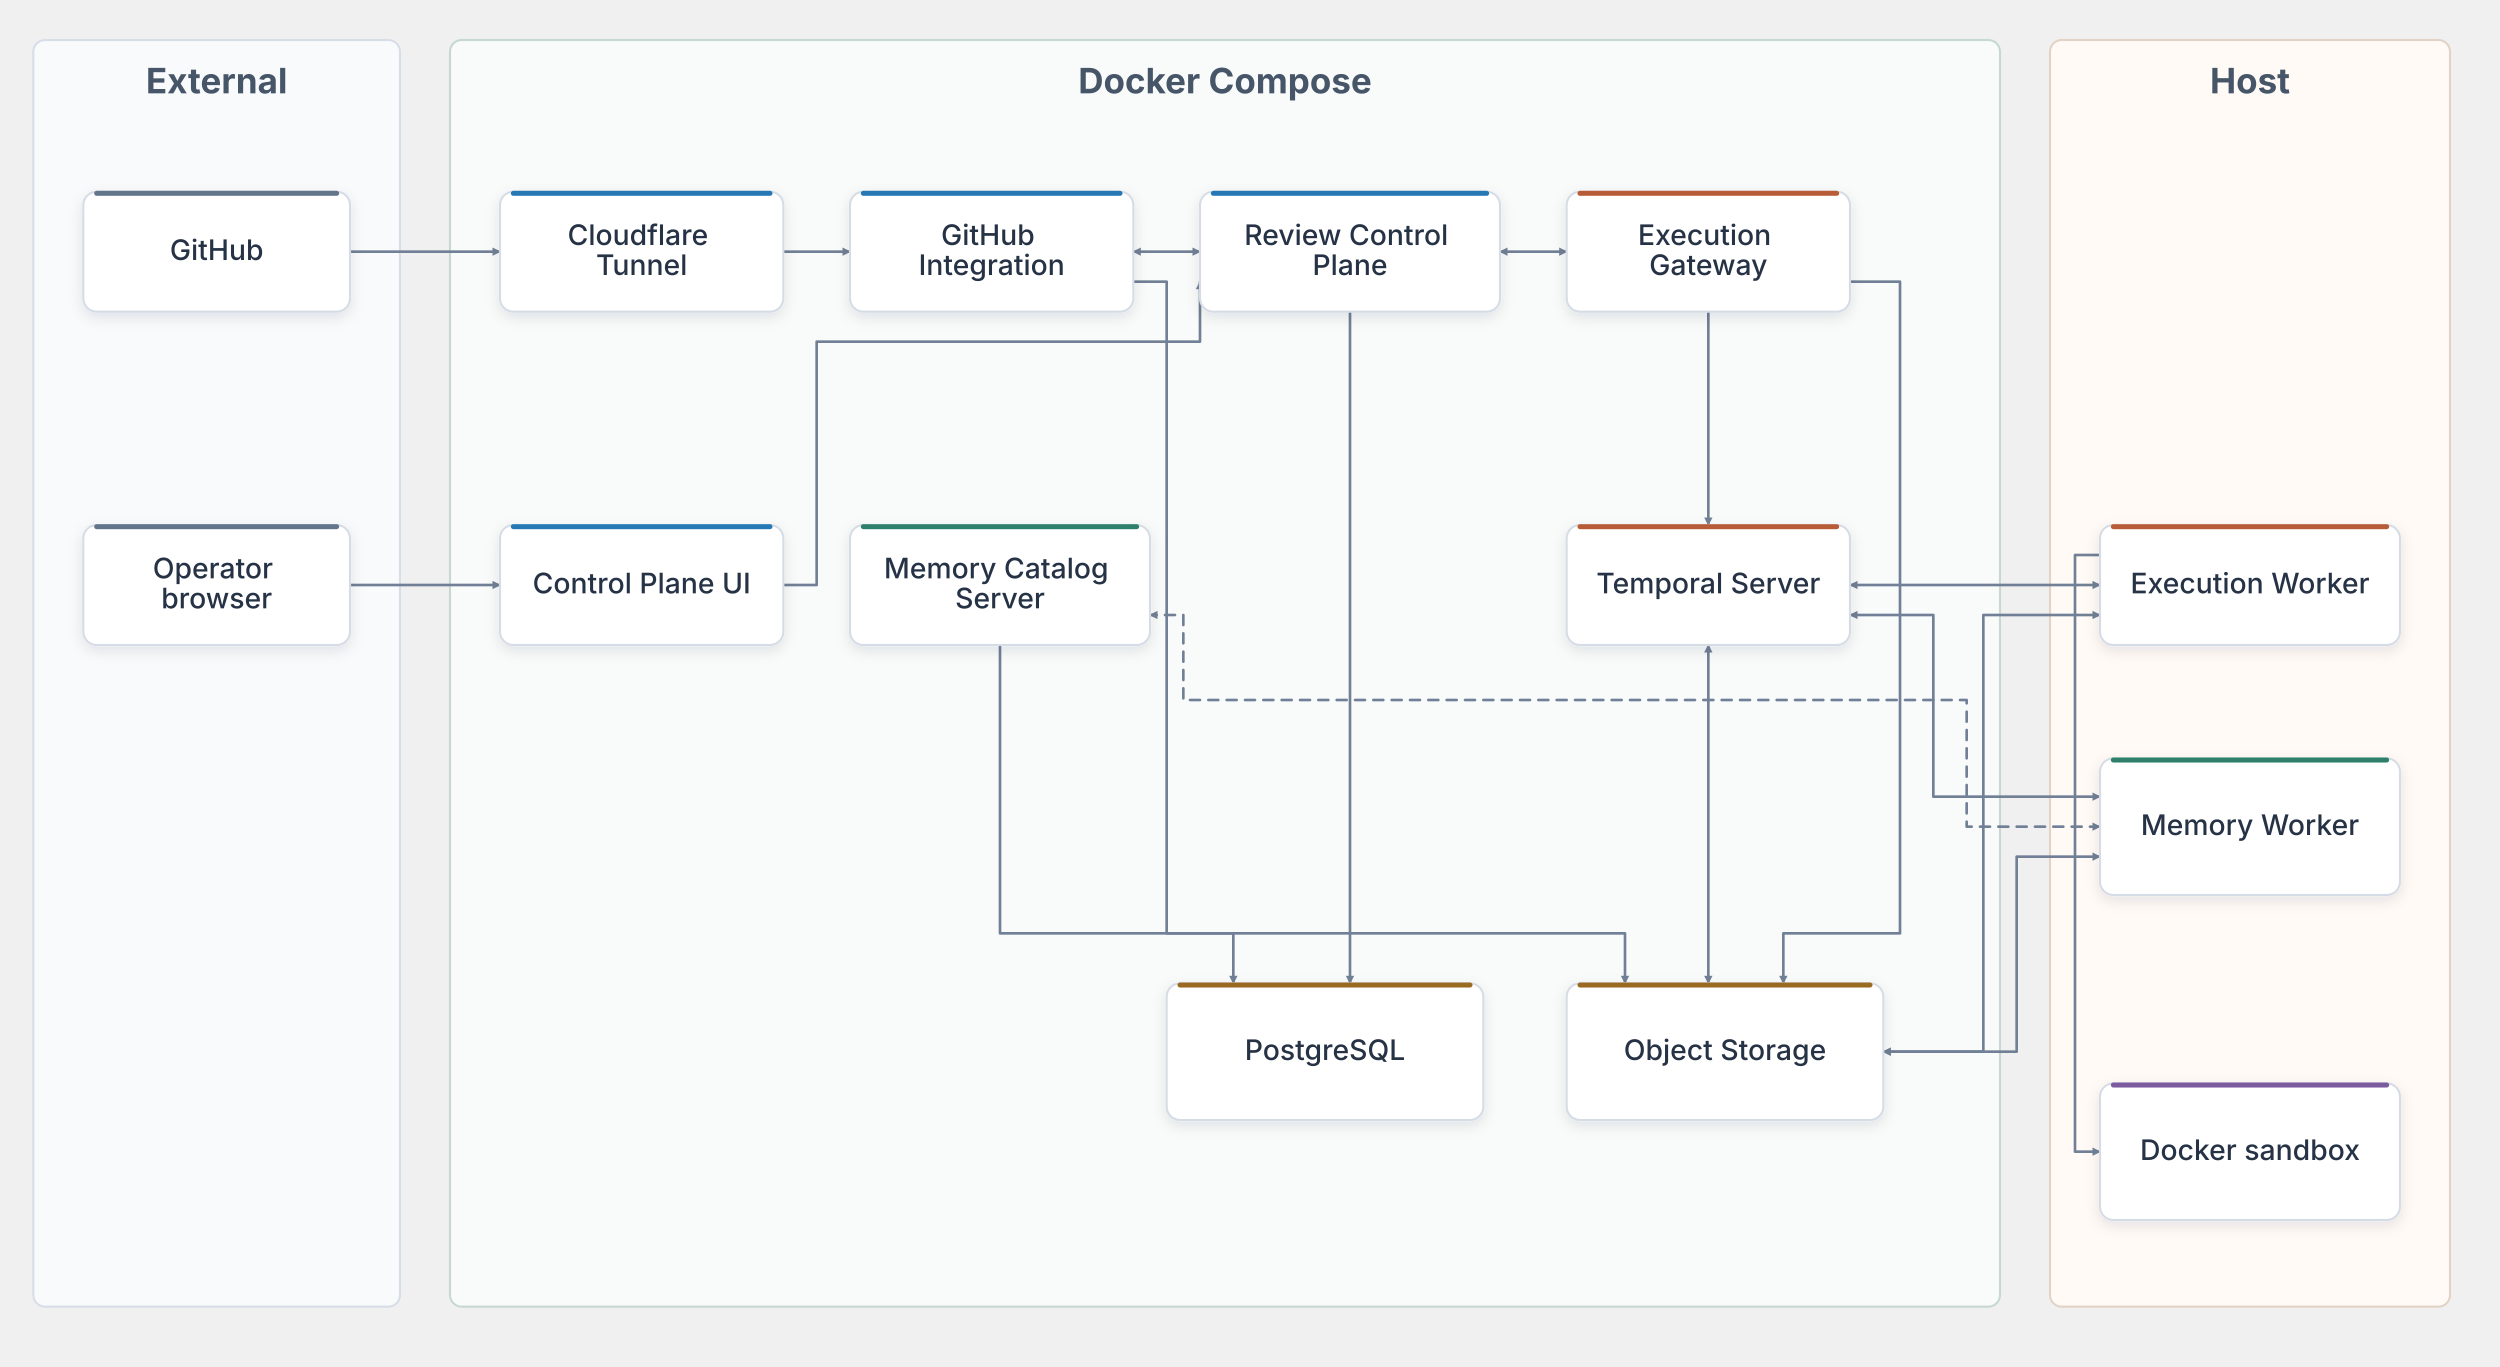
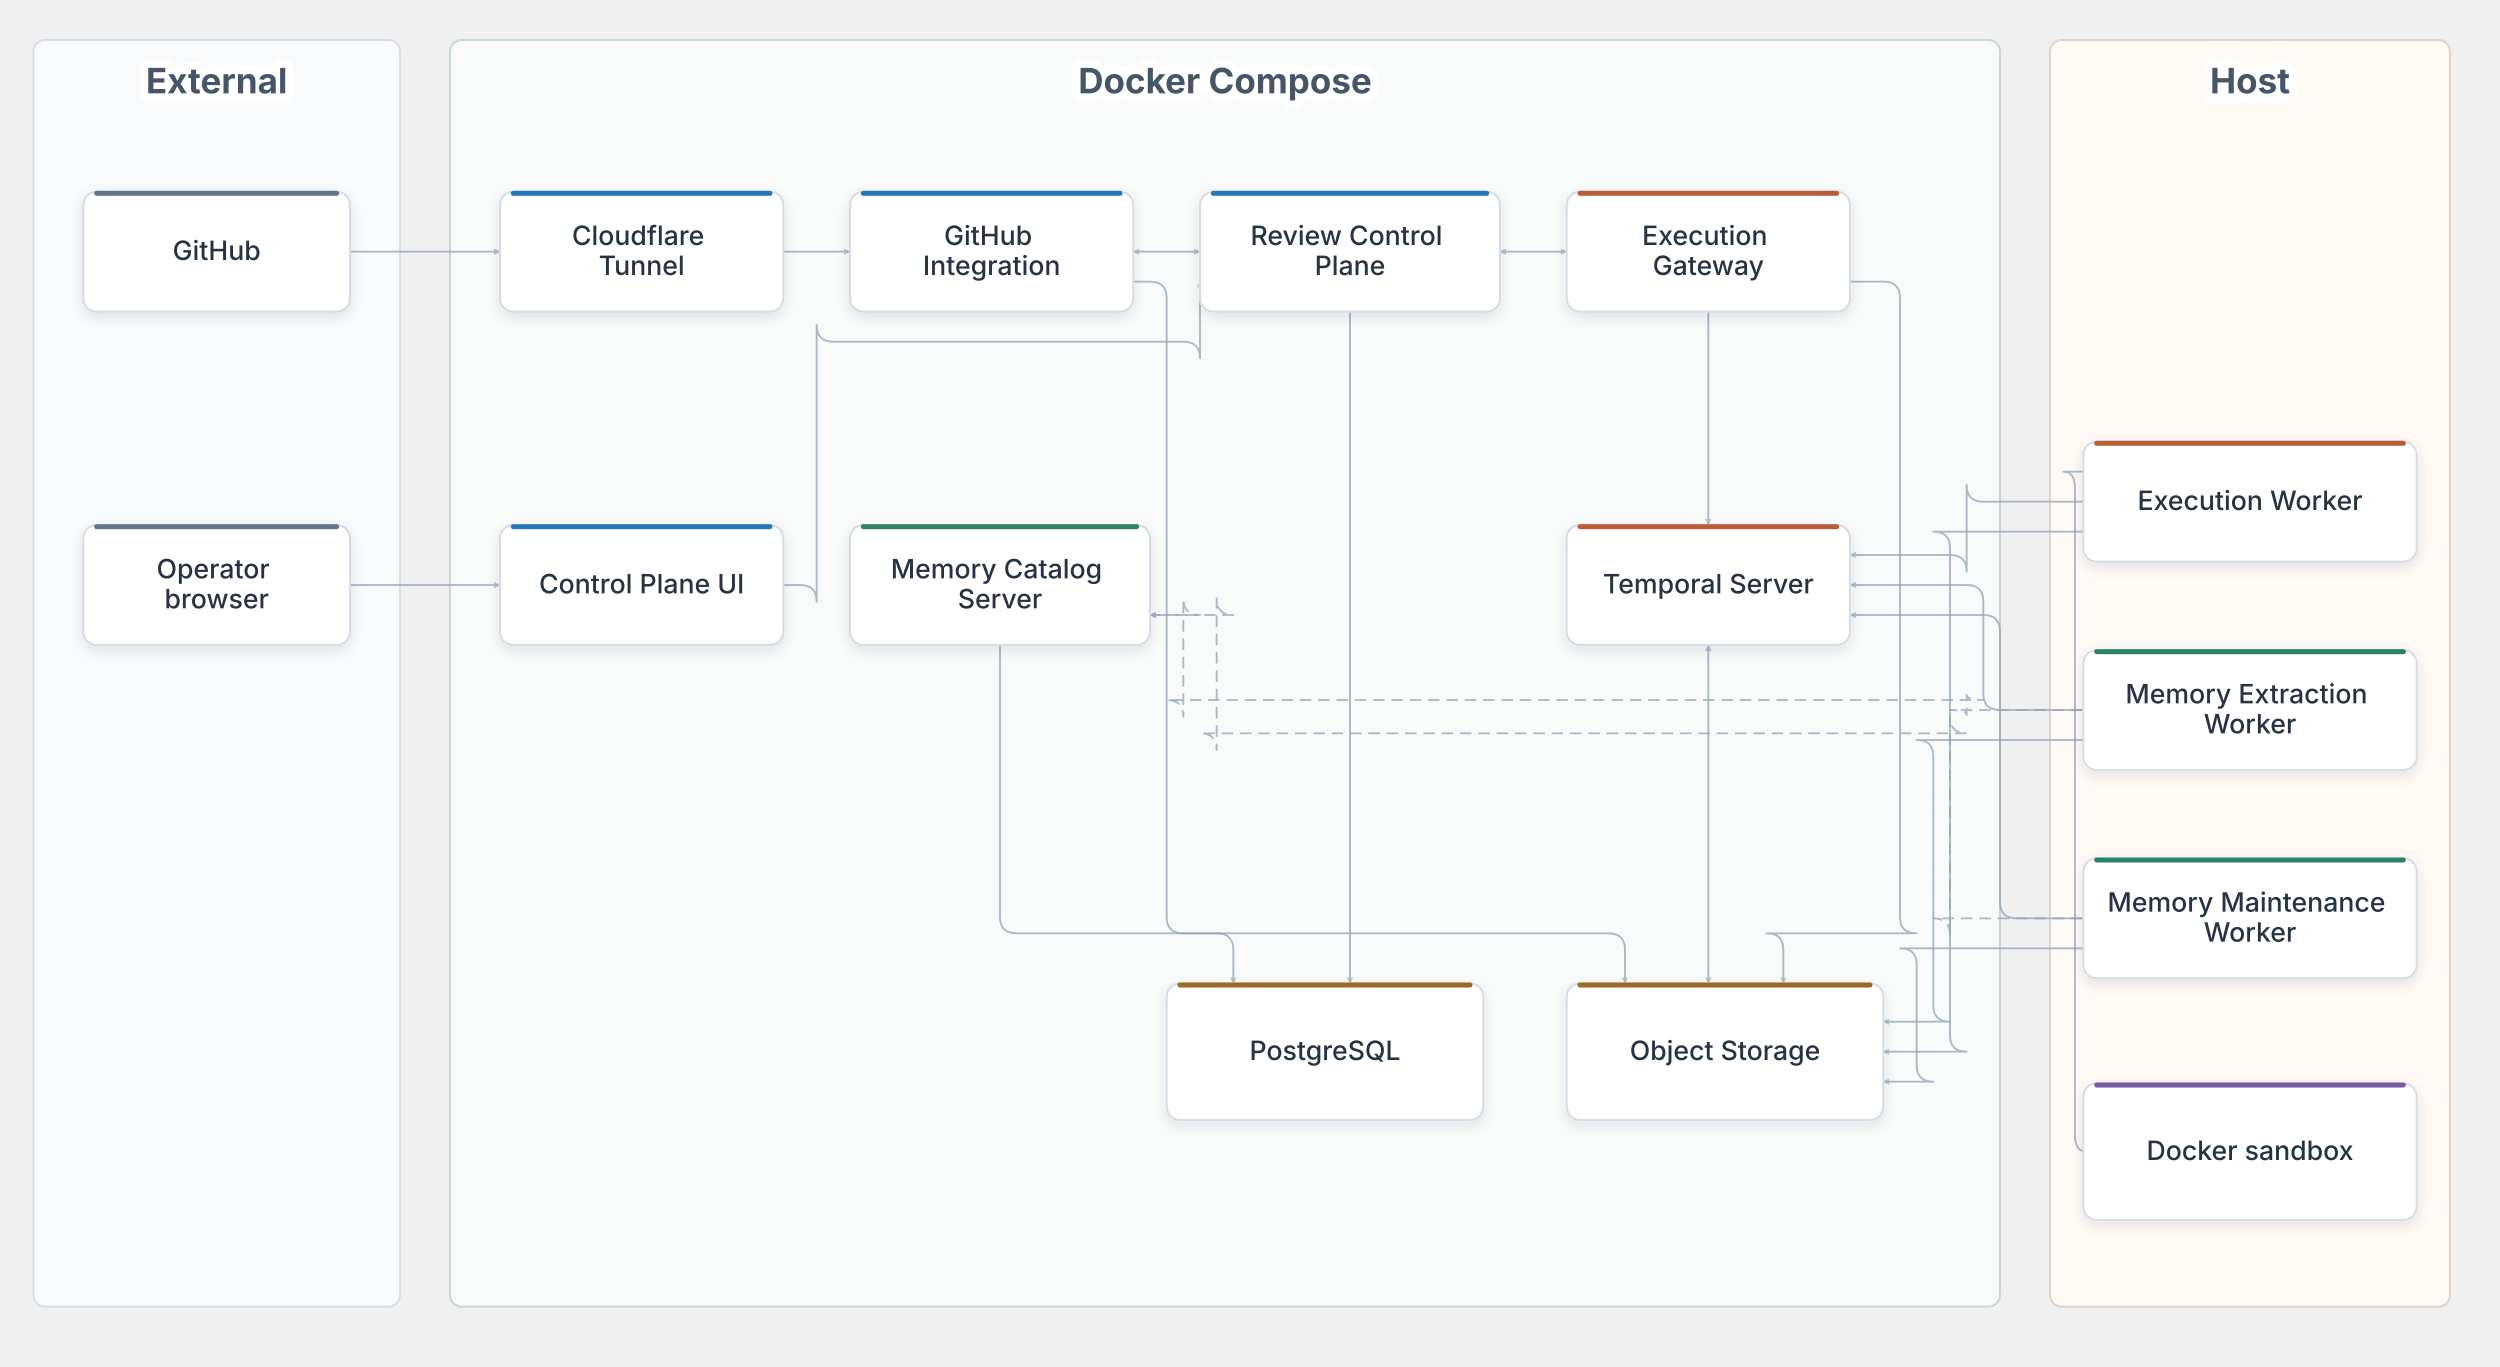
<svg xmlns="http://www.w3.org/2000/svg" viewBox="0 0 1500 820" role="img" aria-labelledby="title description">
  <defs>
    <filter id="shadow" x="-20%" y="-20%" width="140%" height="150%">
      <feDropShadow dx="0" dy="3" stdDeviation="4" flood-color="#0f172a" flood-opacity="0.1" />
    </filter>
-     <marker id="arrow" viewBox="0 0 10 10" refX="9" refY="5" markerWidth="5" markerHeight="5" markerUnits="userSpaceOnUse" orient="auto-start-reverse">
+     <marker id="arrow" viewBox="0 0 10 10" refX="9" refY="5" markerWidth="4" markerHeight="4" markerUnits="userSpaceOnUse" orient="auto-start-reverse">
      <path d="M 0 0 L 10 5 L 0 10 z" class="arrow-head" />
    </marker>
    <style>
      text { font-family: Inter, ui-sans-serif, system-ui, -apple-system, BlinkMacSystemFont, 'Segoe UI', sans-serif; fill: #263244; }
      .zone { stroke-width: 1.25; }
      .external-zone { fill: #f8fafc; stroke: #d8dee8; }
      .compose-zone { fill: #f8fbfa; stroke: #c7d8d2; }
      .host-zone { fill: #fffaf6; stroke: #e2d3c6; }
-       .zone-label { font-size: 21px; font-weight: 650; fill: #475569; }
+       .zone-label { font-size: 21px; font-weight: 650; fill: #475569; paint-order: stroke; stroke: #ffffff; stroke-width: 10; stroke-linejoin: round; }
      .node { filter: url(#shadow); }
      .node-surface { fill: #ffffff; stroke: #d6dce5; stroke-width: 1.25; }
      .node-accent { fill: none; stroke-width: 3; stroke-linecap: round; }
      .external-node .node-accent { stroke: #64748b; }
      .control-node .node-accent { stroke: #2878b5; }
      .execution-node .node-accent { stroke: #b85c38; }
      .memory-node .node-accent { stroke: #2f806a; }
      .storage-node .node-accent { stroke: #9a6a22; }
      .sandbox-node .node-accent { stroke: #7c5c9e; }
-       .node-label { font-size: 17px; font-weight: 550; }
-       .edge { fill: none; stroke: #718096; stroke-width: 1.6; stroke-linecap: round; stroke-linejoin: round; }
+       .node-label { font-size: 16px; font-weight: 550; }
+       .edge { fill: none; stroke: #94a3b8; stroke-width: 1.15; stroke-linecap: round; stroke-linejoin: round; opacity: 0.76; }
      .edge.dashed { stroke-dasharray: 6 5; }
-       .arrow-head { fill: #718096; }
+       .arrow-head { fill: #94a3b8; opacity: 0.76; }
    </style>
  </defs>
  <rect x="20" y="24" width="220" height="760" rx="7" class="zone external-zone" />
  <text x="130" y="56" class="zone-label" text-anchor="middle">
    <tspan x="130" dy="0">External</tspan>
  </text>
  <rect x="270" y="24" width="930" height="760" rx="7" class="zone compose-zone" />
  <text x="735" y="56" class="zone-label" text-anchor="middle">
    <tspan x="735" dy="0">Docker Compose</tspan>
  </text>
  <rect x="1230" y="24" width="240" height="760" rx="7" class="zone host-zone" />
  <text x="1350" y="56" class="zone-label" text-anchor="middle">
    <tspan x="1350" dy="0">Host</tspan>
  </text>
  <path d="M 210 151 L 300 151" class="edge" marker-end="url(#arrow)" />
  <path d="M 470 151 L 510 151" class="edge" marker-end="url(#arrow)" />
  <path d="M 680 151 L 720 151" class="edge" marker-end="url(#arrow)" marker-start="url(#arrow)" />
  <path d="M 900 151 L 940 151" class="edge" marker-end="url(#arrow)" marker-start="url(#arrow)" />
  <path d="M 1025 187 L 1025 315" class="edge" marker-end="url(#arrow)" />
-   <path d="M 1110 351 L 1260 351" class="edge" marker-end="url(#arrow)" marker-start="url(#arrow)" />
-   <path d="M 1110 369 L 1160 369 L 1160 478 L 1260 478" class="edge" marker-end="url(#arrow)" marker-start="url(#arrow)" />
-   <path d="M 1260 333 L 1245 333 L 1245 691 L 1260 691" class="edge" marker-end="url(#arrow)" />
+   <path d="M 1110 333 L 1170 333 Q 1180 333 1180 343 L 1180 291 Q 1180 301 1190 301 L 1260 301" class="edge" marker-end="url(#arrow)" marker-start="url(#arrow)" />
+   <path d="M 1110 351 L 1180 351 Q 1190 351 1190 361 L 1190 416 Q 1190 426 1200 426 L 1260 426" class="edge" marker-end="url(#arrow)" marker-start="url(#arrow)" />
+   <path d="M 1110 369 L 1190 369 Q 1200 369 1200 379 L 1200 541 Q 1200 551 1210 551 L 1260 551" class="edge" marker-end="url(#arrow)" marker-start="url(#arrow)" />
+   <path d="M 1260 283 L 1238 283 Q 1245 283 1245 293 L 1245 681 Q 1245 691 1252 691 L 1260 691" class="edge" marker-end="url(#arrow)" />
  <path d="M 210 351 L 300 351" class="edge" marker-end="url(#arrow)" />
-   <path d="M 470 351 L 490 351 L 490 205 L 720 205 L 720 169" class="edge" marker-end="url(#arrow)" />
-   <path d="M 680 169 L 700 169 L 700 560 L 975 560 L 975 590" class="edge" marker-end="url(#arrow)" />
+   <path d="M 470 351 L 480 351 Q 490 351 490 361 L 490 195 Q 490 205 500 205 L 710 205 Q 720 205 720 215 L 720 169" class="edge" marker-end="url(#arrow)" />
+   <path d="M 680 169 L 690 169 Q 700 169 700 179 L 700 550 Q 700 560 710 560 L 965 560 Q 975 560 975 570 L 975 590" class="edge" marker-end="url(#arrow)" />
  <path d="M 810 187 L 810 590" class="edge" marker-end="url(#arrow)" />
-   <path d="M 600 387 L 600 560 L 740 560 L 740 590" class="edge" marker-end="url(#arrow)" />
-   <path d="M 1110 169 L 1140 169 L 1140 560 L 1070 560 L 1070 590" class="edge" marker-end="url(#arrow)" />
+   <path d="M 600 387 L 600 550 Q 600 560 610 560 L 730 560 Q 740 560 740 570 L 740 590" class="edge" marker-end="url(#arrow)" />
+   <path d="M 1110 169 L 1130 169 Q 1140 169 1140 179 L 1140 550 Q 1140 560 1150 560 L 1060 560 Q 1070 560 1070 570 L 1070 590" class="edge" marker-end="url(#arrow)" />
  <path d="M 1025 387 L 1025 590" class="edge" marker-end="url(#arrow)" marker-start="url(#arrow)" />
-   <path d="M 1260 369 L 1190 369 L 1190 631 L 1130 631" class="edge" marker-end="url(#arrow)" marker-start="url(#arrow)" />
-   <path d="M 1260 514 L 1210 514 L 1210 631 L 1130 631" class="edge" marker-end="url(#arrow)" marker-start="url(#arrow)" />
-   <path d="M 1260 496 L 1180 496 L 1180 420 L 710 420 L 710 369 L 690 369" class="edge dashed" marker-end="url(#arrow)" marker-start="url(#arrow)" />
+   <path d="M 1260 319 L 1160 319 Q 1170 319 1170 329 L 1170 621 Q 1170 631 1180 631 L 1130 631" class="edge" marker-end="url(#arrow)" marker-start="url(#arrow)" />
+   <path d="M 1260 444 L 1150 444 Q 1160 444 1160 454 L 1160 603 Q 1160 613 1170 613 L 1130 613" class="edge" marker-end="url(#arrow)" marker-start="url(#arrow)" />
+   <path d="M 1260 569 L 1140 569 Q 1150 569 1150 579 L 1150 639 Q 1150 649 1160 649 L 1130 649" class="edge" marker-end="url(#arrow)" marker-start="url(#arrow)" />
+   <path d="M 1260 426 L 1170 426 Q 1180 426 1180 429 L 1180 417 Q 1180 420 1190 420 L 700 420 Q 710 420 710 430 L 710 359 Q 710 369 720 369 L 690 369" class="edge dashed" marker-end="url(#arrow)" marker-start="url(#arrow)" />
+   <path d="M 1260 551 L 1160 551 Q 1170 551 1170 561 L 1170 430 Q 1170 440 1180 440 L 720 440 Q 730 440 730 450 L 730 359 Q 730 369 740 369 L 690 369" class="edge dashed" marker-end="url(#arrow)" marker-start="url(#arrow)" />
  <g id="github" class="node external-node">
    <rect x="50" y="115" width="160" height="72" rx="8" class="node-surface" />
    <path d="M 58 116 H 202" class="node-accent" />
    <text x="130" y="156" class="node-label" text-anchor="middle">
      <tspan x="130" dy="0">GitHub</tspan>
    </text>
  </g>
  <g id="browser" class="node external-node">
    <rect x="50" y="315" width="160" height="72" rx="8" class="node-surface" />
    <path d="M 58 316 H 202" class="node-accent" />
    <text x="130" y="347" class="node-label" text-anchor="middle">
      <tspan x="130" dy="0">Operator</tspan>
      <tspan x="130" dy="18">browser</tspan>
    </text>
  </g>
  <g id="tunnel" class="node control-node">
    <rect x="300" y="115" width="170" height="72" rx="8" class="node-surface" />
    <path d="M 308 116 H 462" class="node-accent" />
    <text x="385" y="147" class="node-label" text-anchor="middle">
      <tspan x="385" dy="0">Cloudflare</tspan>
      <tspan x="385" dy="18">Tunnel</tspan>
    </text>
  </g>
  <g id="integration" class="node control-node">
    <rect x="510" y="115" width="170" height="72" rx="8" class="node-surface" />
    <path d="M 518 116 H 672" class="node-accent" />
    <text x="595" y="147" class="node-label" text-anchor="middle">
      <tspan x="595" dy="0">GitHub</tspan>
      <tspan x="595" dy="18">Integration</tspan>
    </text>
  </g>
  <g id="control" class="node control-node">
    <rect x="720" y="115" width="180" height="72" rx="8" class="node-surface" />
    <path d="M 728 116 H 892" class="node-accent" />
    <text x="810" y="147" class="node-label" text-anchor="middle">
      <tspan x="810" dy="0">Review Control</tspan>
      <tspan x="810" dy="18">Plane</tspan>
    </text>
  </g>
  <g id="gateway" class="node execution-node">
    <rect x="940" y="115" width="170" height="72" rx="8" class="node-surface" />
    <path d="M 948 116 H 1102" class="node-accent" />
    <text x="1025" y="147" class="node-label" text-anchor="middle">
      <tspan x="1025" dy="0">Execution</tspan>
      <tspan x="1025" dy="18">Gateway</tspan>
    </text>
  </g>
  <g id="ui" class="node control-node">
    <rect x="300" y="315" width="170" height="72" rx="8" class="node-surface" />
    <path d="M 308 316 H 462" class="node-accent" />
    <text x="385" y="356" class="node-label" text-anchor="middle">
      <tspan x="385" dy="0">Control Plane UI</tspan>
    </text>
  </g>
  <g id="temporal" class="node execution-node">
    <rect x="940" y="315" width="170" height="72" rx="8" class="node-surface" />
    <path d="M 948 316 H 1102" class="node-accent" />
    <text x="1025" y="356" class="node-label" text-anchor="middle">
      <tspan x="1025" dy="0">Temporal Server</tspan>
    </text>
  </g>
  <g id="catalog" class="node memory-node">
    <rect x="510" y="315" width="180" height="72" rx="8" class="node-surface" />
    <path d="M 518 316 H 682" class="node-accent" />
    <text x="600" y="347" class="node-label" text-anchor="middle">
      <tspan x="600" dy="0">Memory Catalog</tspan>
      <tspan x="600" dy="18">Server</tspan>
    </text>
  </g>
  <g id="postgres" class="node storage-node">
    <rect x="700" y="590" width="190" height="82" rx="8" class="node-surface" />
    <path d="M 708 591 H 882" class="node-accent" />
    <text x="795" y="636" class="node-label" text-anchor="middle">
      <tspan x="795" dy="0">PostgreSQL</tspan>
    </text>
  </g>
  <g id="storage" class="node storage-node">
    <rect x="940" y="590" width="190" height="82" rx="8" class="node-surface" />
    <path d="M 948 591 H 1122" class="node-accent" />
    <text x="1035" y="636" class="node-label" text-anchor="middle">
      <tspan x="1035" dy="0">Object Storage</tspan>
    </text>
  </g>
  <g id="execution-worker" class="node execution-node">
-     <rect x="1260" y="315" width="180" height="72" rx="8" class="node-surface" />
-     <path d="M 1268 316 H 1432" class="node-accent" />
-     <text x="1350" y="356" class="node-label" text-anchor="middle">
+     <rect x="1250" y="265" width="200" height="72" rx="8" class="node-surface" />
+     <path d="M 1258 266 H 1442" class="node-accent" />
+     <text x="1350" y="306" class="node-label" text-anchor="middle">
      <tspan x="1350" dy="0">Execution Worker</tspan>
    </text>
  </g>
-   <g id="memory-worker" class="node memory-node">
-     <rect x="1260" y="455" width="180" height="82" rx="8" class="node-surface" />
-     <path d="M 1268 456 H 1432" class="node-accent" />
-     <text x="1350" y="501" class="node-label" text-anchor="middle">
-       <tspan x="1350" dy="0">Memory Worker</tspan>
+   <g id="memory-extraction-worker" class="node memory-node">
+     <rect x="1250" y="390" width="200" height="72" rx="8" class="node-surface" />
+     <path d="M 1258 391 H 1442" class="node-accent" />
+     <text x="1350" y="422" class="node-label" text-anchor="middle">
+       <tspan x="1350" dy="0">Memory Extraction</tspan>
+       <tspan x="1350" dy="18">Worker</tspan>
+     </text>
+   </g>
+   <g id="memory-maintenance-worker" class="node memory-node">
+     <rect x="1250" y="515" width="200" height="72" rx="8" class="node-surface" />
+     <path d="M 1258 516 H 1442" class="node-accent" />
+     <text x="1350" y="547" class="node-label" text-anchor="middle">
+       <tspan x="1350" dy="0">Memory Maintenance</tspan>
+       <tspan x="1350" dy="18">Worker</tspan>
    </text>
  </g>
  <g id="sandbox" class="node sandbox-node">
-     <rect x="1260" y="650" width="180" height="82" rx="8" class="node-surface" />
-     <path d="M 1268 651 H 1432" class="node-accent" />
+     <rect x="1250" y="650" width="200" height="82" rx="8" class="node-surface" />
+     <path d="M 1258 651 H 1442" class="node-accent" />
    <text x="1350" y="696" class="node-label" text-anchor="middle">
      <tspan x="1350" dy="0">Docker sandbox</tspan>
    </text>
  </g>
</svg>
